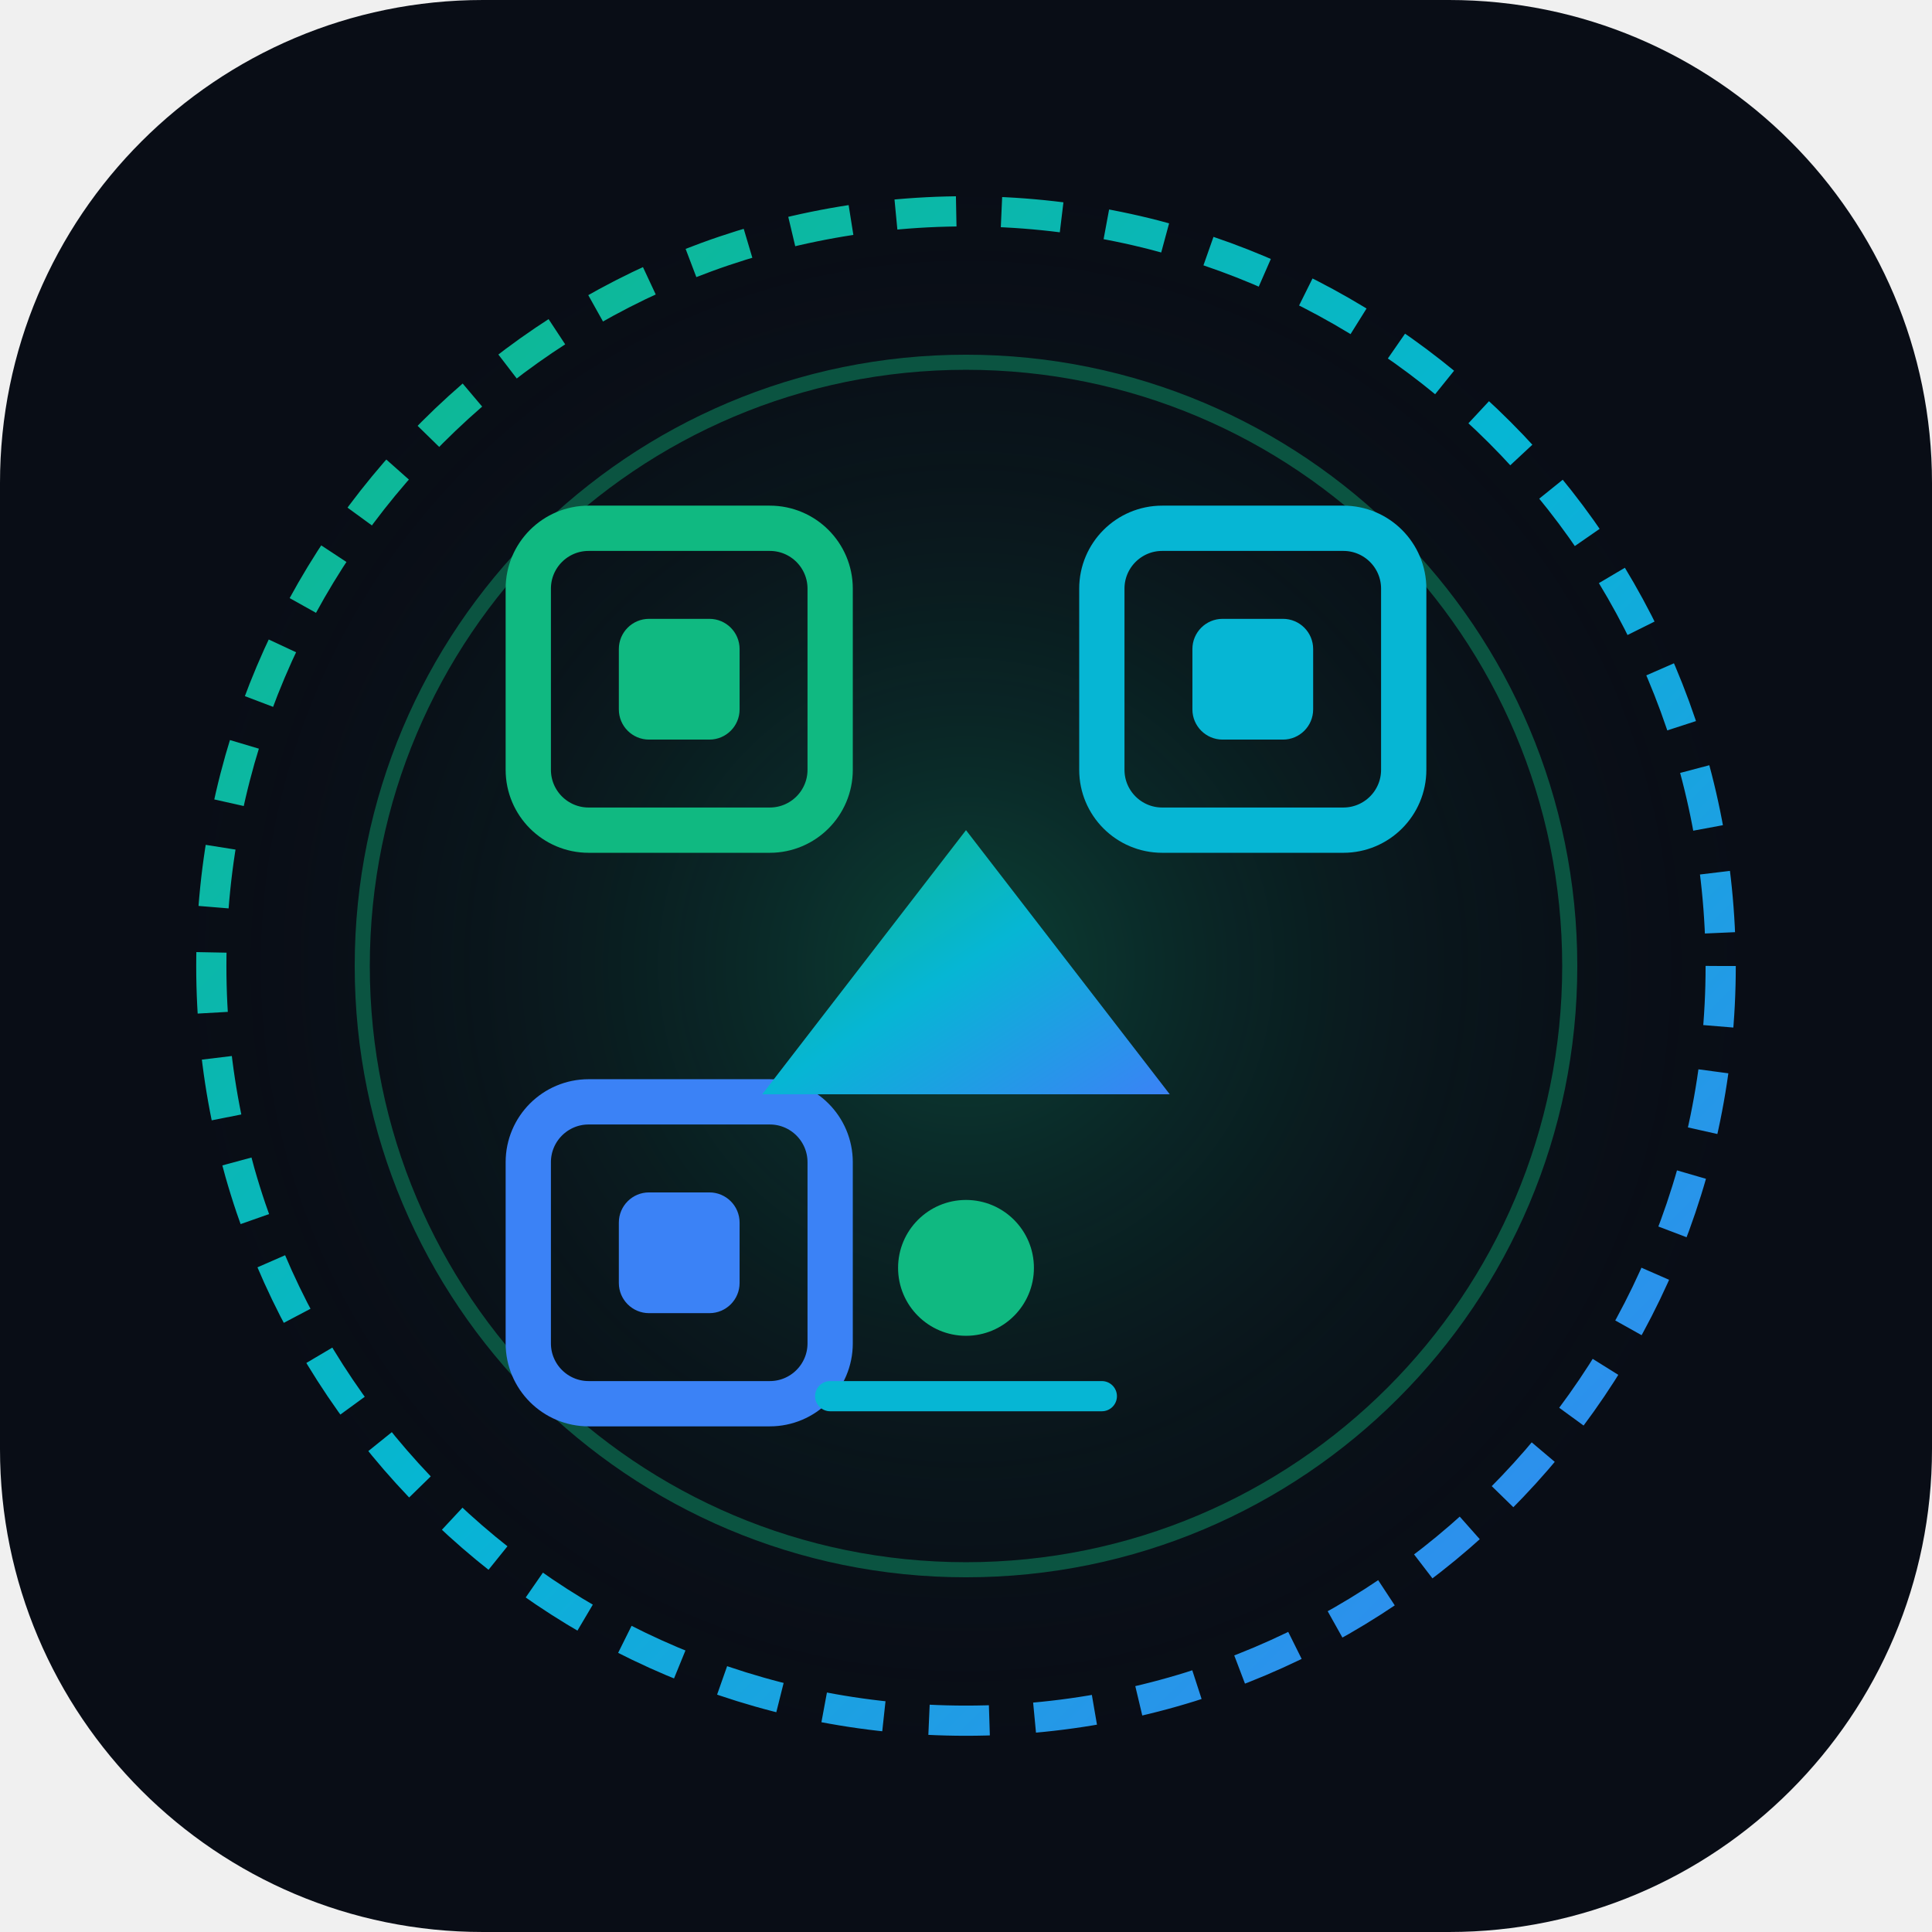
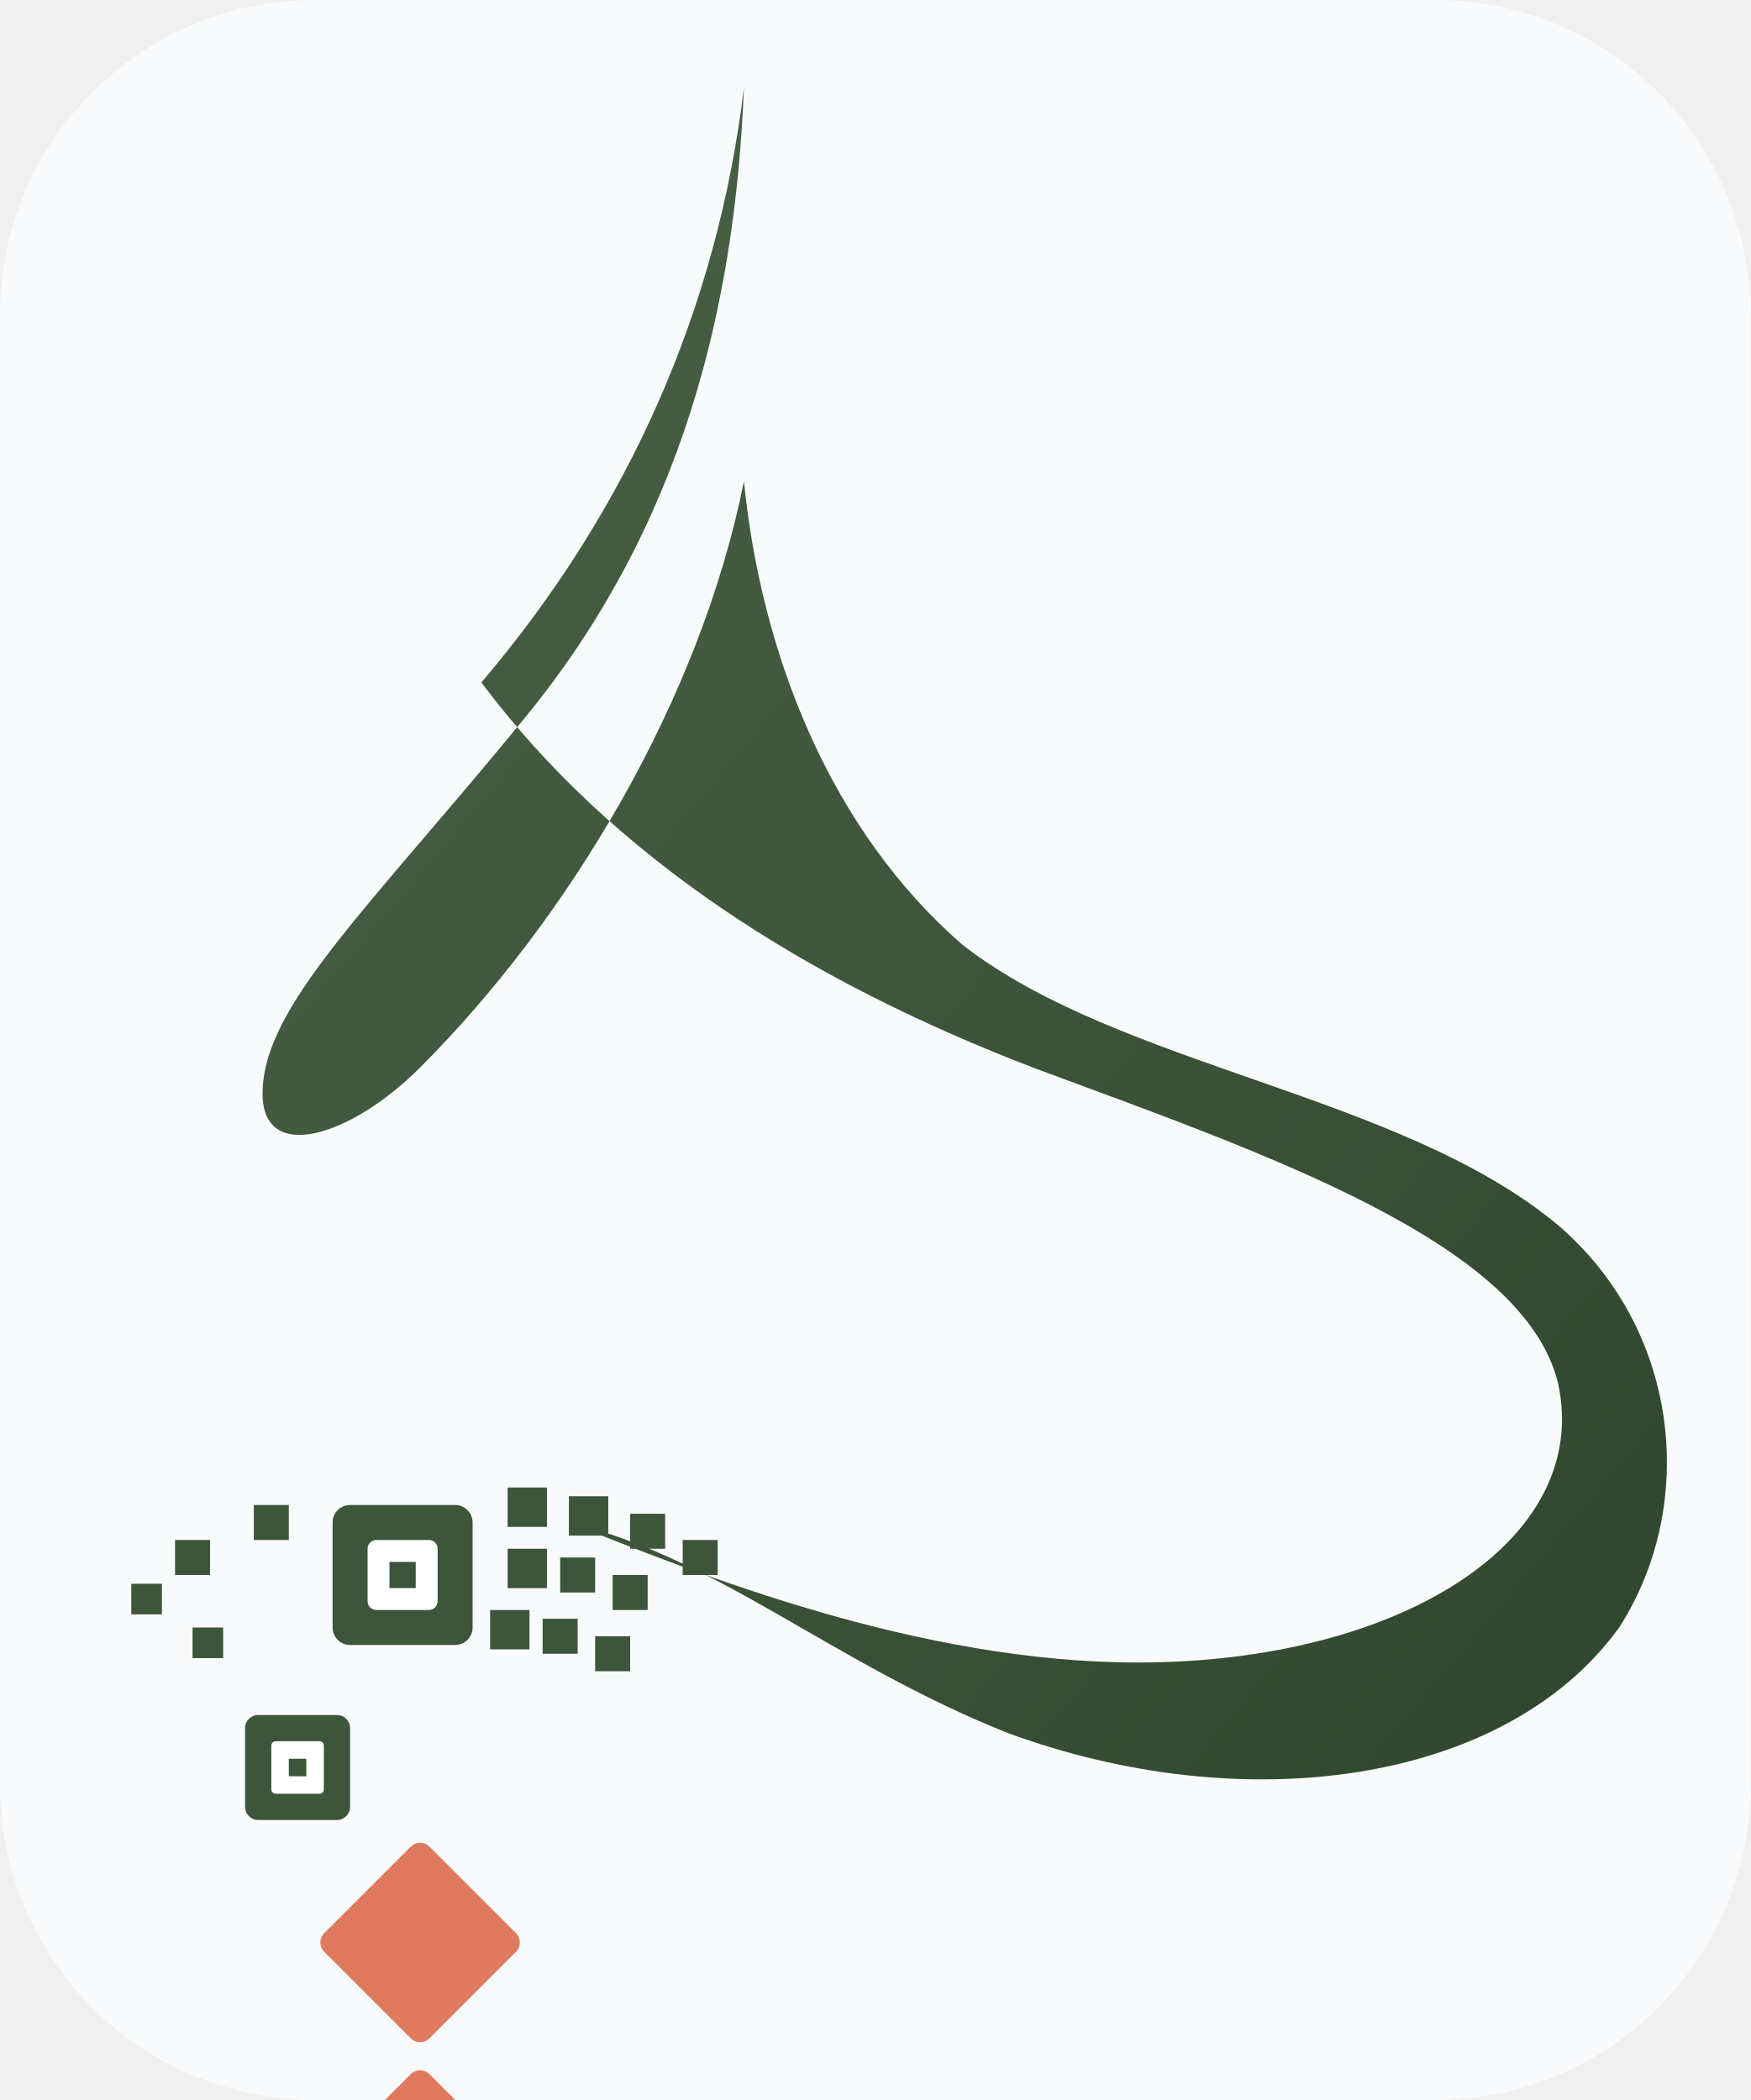
- <svg xmlns="http://www.w3.org/2000/svg" viewBox="0 0 512 512" fill="none">
+ <svg xmlns="http://www.w3.org/2000/svg" viewBox="0 0 200 240" fill="none">
  <defs>
-     <linearGradient id="cyber-grad" x1="0%" y1="0%" x2="100%" y2="100%">
-       <stop offset="0%" stop-color="#10b981" />
-       <stop offset="50%" stop-color="#06b6d4" />
-       <stop offset="100%" stop-color="#3b82f6" />
+     <linearGradient id="seen-grad-icon" x1="0%" y1="0%" x2="100%" y2="100%">
+       <stop offset="0%" stop-color="#4a6348" />
+       <stop offset="50%" stop-color="#3d563b" />
+       <stop offset="100%" stop-color="#2f462e" />
    </linearGradient>
-     <radialGradient id="glow" cx="50%" cy="50%" r="50%">
-       <stop offset="0%" stop-color="#10b981" stop-opacity="0.3" />
-       <stop offset="100%" stop-color="#090d16" stop-opacity="0" />
-     </radialGradient>
  </defs>
-   <rect width="512" height="512" rx="128" fill="#090d16" />
-   <circle cx="256" cy="256" r="220" fill="url(#glow)" />
-   <circle cx="256" cy="256" r="200" stroke="url(#cyber-grad)" stroke-width="8" stroke-dasharray="16 12" />
-   <circle cx="256" cy="256" r="160" stroke="#10b981" stroke-width="4" stroke-opacity="0.4" />
-   <rect x="140" y="140" width="80" height="80" rx="16" fill="none" stroke="#10b981" stroke-width="12" />
-   <rect x="164" y="164" width="32" height="32" rx="8" fill="#10b981" />
-   <rect x="292" y="140" width="80" height="80" rx="16" fill="none" stroke="#06b6d4" stroke-width="12" />
-   <rect x="316" y="164" width="32" height="32" rx="8" fill="#06b6d4" />
-   <rect x="140" y="292" width="80" height="80" rx="16" fill="none" stroke="#3b82f6" stroke-width="12" />
-   <rect x="164" y="316" width="32" height="32" rx="8" fill="#3b82f6" />
-   <path d="M256 220 L310 290 L202 290 Z" fill="url(#cyber-grad)" />
-   <circle cx="256" cy="336" r="18" fill="#10b981" />
-   <path d="M220 370 L292 370" stroke="#06b6d4" stroke-width="8" stroke-linecap="round" />
+   <rect width="200" height="240" rx="36" fill="#f8fafc" />
+   <path d="M 85 10         C 84 35, 78 60, 60 82         C 42 104, 30 115, 30 125        C 30 133, 40 130, 48 122        C 65 105, 80 80, 85 55        C 87 75, 95 95, 110 108        C 128 122, 160 125, 178 140        C 192 152, 194 172, 185 186        C 172 204, 142 208, 115 198        C 95 190, 82 178, 65 174        C 80 180, 105 190, 130 190        C 160 190, 182 176, 178 158        C 174 142, 145 132, 118 122        C 92 112, 70 98, 55 78        C 72 58, 82 35, 85 10 Z" fill="url(#seen-grad-icon)" />
+   <rect x="38" y="172" width="16" height="16" rx="2" fill="#3d563b" />
+   <rect x="42" y="176" width="8" height="8" rx="1" fill="#ffffff" />
+   <rect x="44.5" y="178.5" width="3" height="3" fill="#3d563b" />
+   <rect x="28" y="196" width="12" height="12" rx="1.5" fill="#3d563b" />
+   <rect x="31" y="199" width="6" height="6" rx="0.5" fill="#ffffff" />
+   <rect x="33" y="201" width="2" height="2" fill="#3d563b" />
+   <rect x="58" y="170" width="4.5" height="4.5" fill="#3d563b" />
+   <rect x="65" y="171" width="4.5" height="4.5" fill="#3d563b" />
+   <rect x="72" y="173" width="4" height="4" fill="#3d563b" />
+   <rect x="78" y="176" width="4" height="4" fill="#3d563b" />
+   <rect x="58" y="177" width="4.5" height="4.5" fill="#3d563b" />
+   <rect x="64" y="178" width="4" height="4" fill="#3d563b" />
+   <rect x="70" y="180" width="4" height="4" fill="#3d563b" />
+   <rect x="56" y="184" width="4.5" height="4.5" fill="#3d563b" />
+   <rect x="62" y="185" width="4" height="4" fill="#3d563b" />
+   <rect x="68" y="187" width="4" height="4" fill="#3d563b" />
+   <rect x="29" y="172" width="4" height="4" fill="#3d563b" />
+   <rect x="20" y="176" width="4" height="4" fill="#3d563b" />
+   <rect x="15" y="181" width="3.5" height="3.5" fill="#3d563b" />
+   <rect x="22" y="186" width="3.5" height="3.5" fill="#3d563b" />
+   <g transform="translate(48, 222) rotate(45)">
+     <rect x="-8.5" y="-8.5" width="17" height="17" rx="1.5" fill="#e07a5f" />
+   </g>
+   <g transform="translate(48, 248) rotate(45)">
+     <rect x="-8.5" y="-8.5" width="17" height="17" rx="1.5" fill="#e07a5f" />
+   </g>
</svg>
